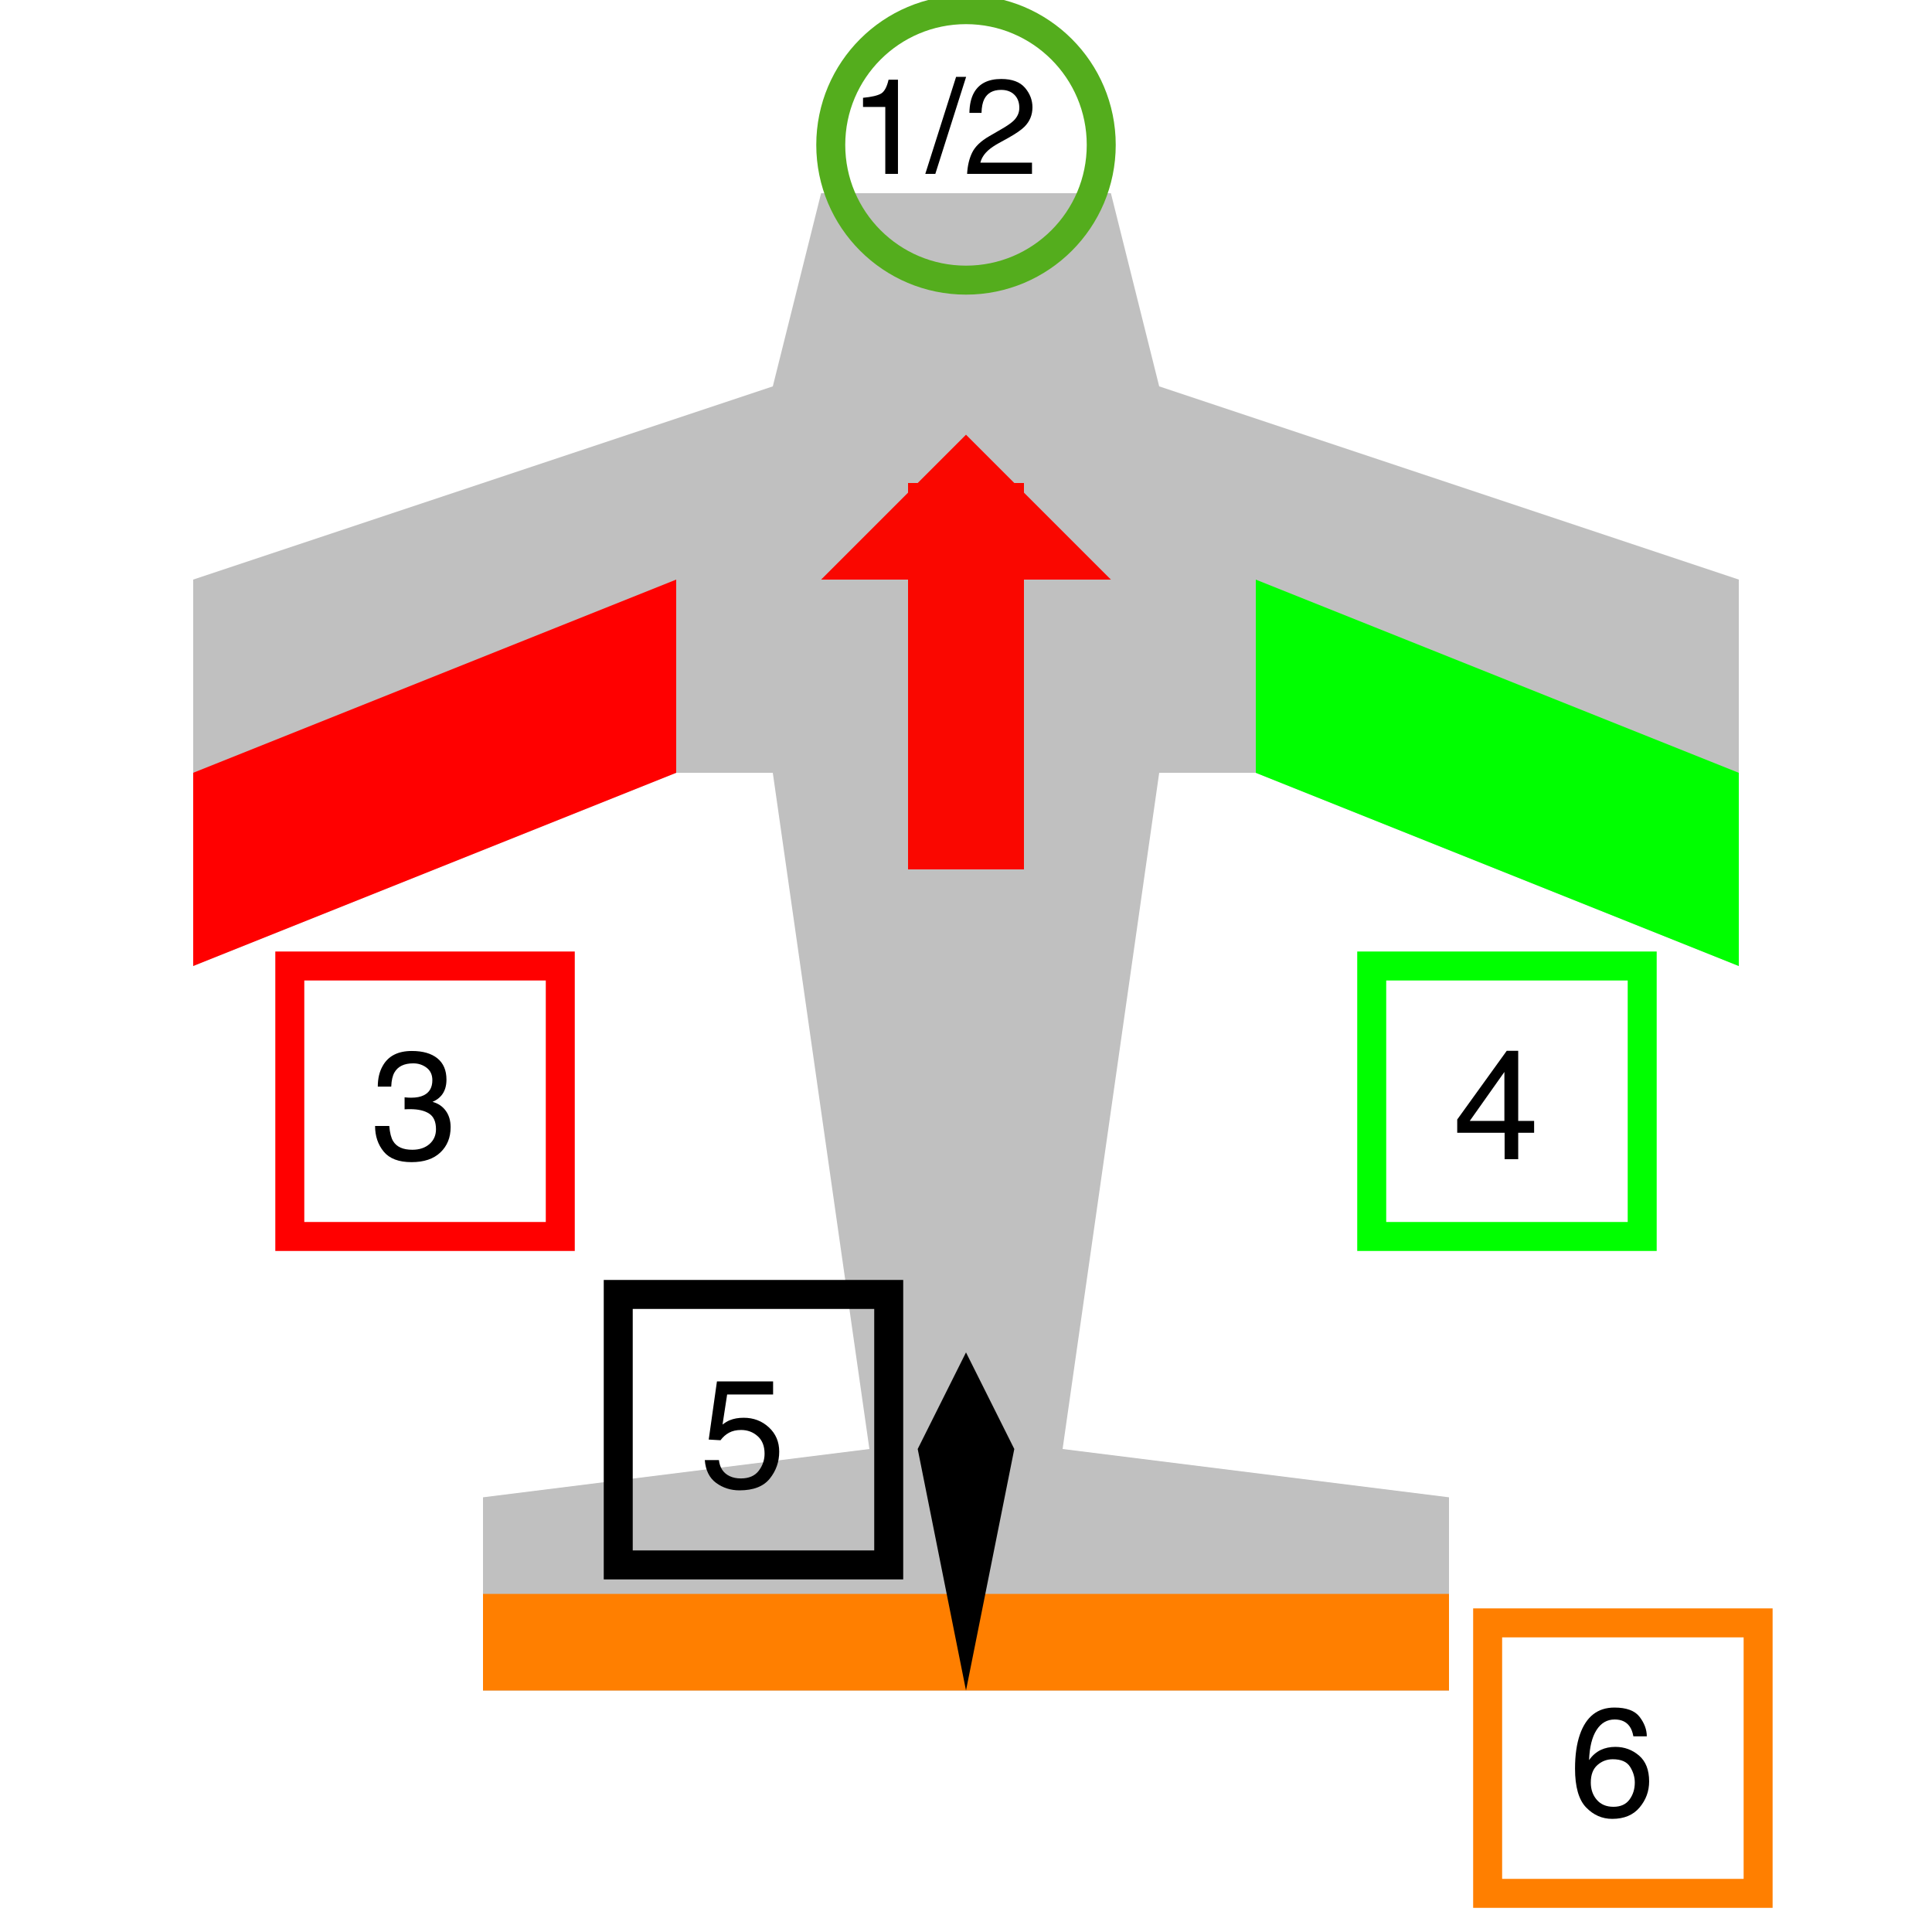
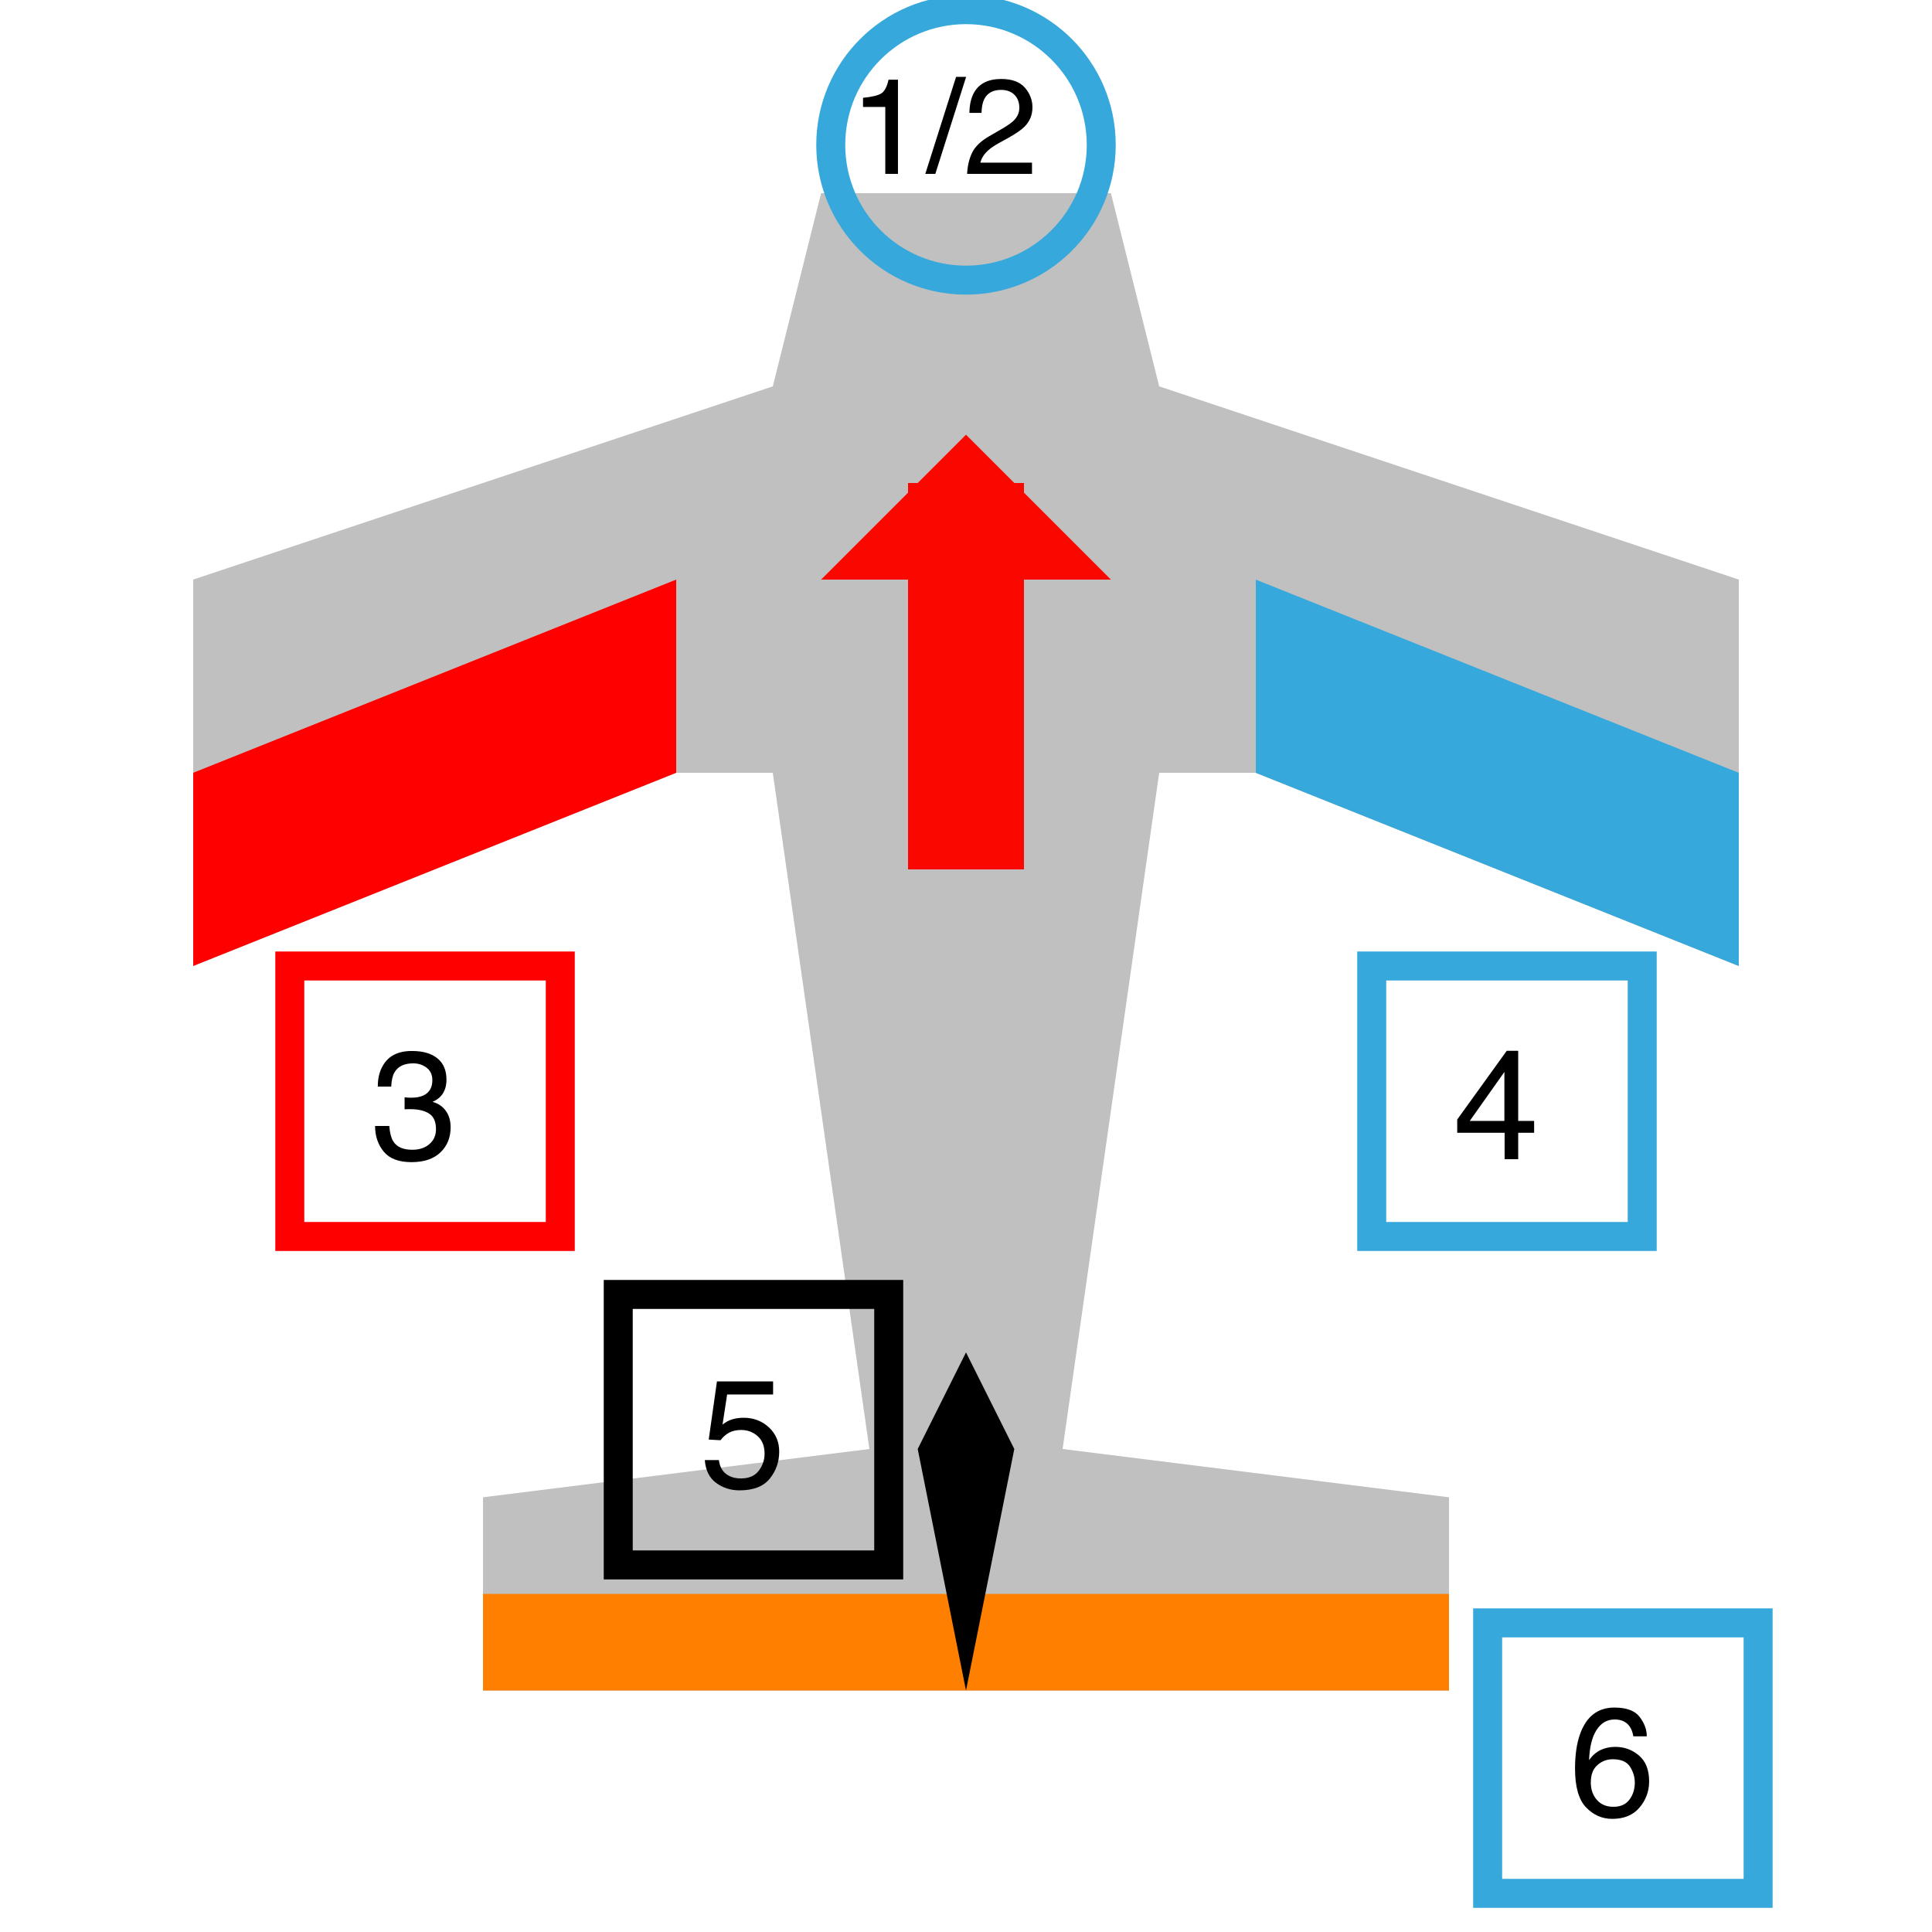
<svg xmlns="http://www.w3.org/2000/svg" xmlns:xlink="http://www.w3.org/1999/xlink" width="200pt" height="200pt" viewBox="0 0 200 200" version="1.1">
  <defs>
    <g>
      <symbol overflow="visible" id="glyph0-0">
        <path style="stroke:none;" d="" />
      </symbol>
      <symbol overflow="visible" id="glyph0-1">
        <path style="stroke:none;" d="M 1.34 -6.93 L 1.34 -7.875 C 2.227 -7.961 2.848 -8.105 3.199 -8.309 C 3.551 -8.512 3.812 -8.992 3.984 -9.75 L 4.957 -9.75 L 4.957 0 L 3.645 0 L 3.645 -6.93 Z M 1.34 -6.93 " />
      </symbol>
      <symbol overflow="visible" id="glyph0-2">
        <path style="stroke:none;" d="M 3.188 -10.043 L 4.227 -10.043 L 1.039 0 L 0 0 Z M 3.188 -10.043 " />
      </symbol>
      <symbol overflow="visible" id="glyph0-3">
        <path style="stroke:none;" d="M 0.961 -2.203 C 1.266 -2.828 1.855 -3.395 2.734 -3.902 L 4.047 -4.664 C 4.633 -5.004 5.047 -5.297 5.285 -5.539 C 5.656 -5.914 5.844 -6.348 5.844 -6.836 C 5.844 -7.406 5.672 -7.859 5.332 -8.191 C 4.992 -8.527 4.535 -8.695 3.965 -8.695 C 3.121 -8.695 2.539 -8.375 2.215 -7.738 C 2.043 -7.398 1.945 -6.922 1.93 -6.316 L 0.676 -6.316 C 0.691 -7.168 0.848 -7.863 1.148 -8.402 C 1.68 -9.352 2.621 -9.824 3.973 -9.824 C 5.094 -9.824 5.91 -9.52 6.43 -8.914 C 6.945 -8.309 7.203 -7.633 7.203 -6.891 C 7.203 -6.105 6.93 -5.438 6.379 -4.883 C 6.059 -4.559 5.488 -4.164 4.664 -3.703 L 3.727 -3.188 C 3.281 -2.941 2.93 -2.703 2.672 -2.48 C 2.219 -2.086 1.93 -1.645 1.812 -1.164 L 7.156 -1.164 L 7.156 0 L 0.438 0 C 0.484 -0.844 0.656 -1.578 0.961 -2.203 Z M 0.961 -2.203 " />
      </symbol>
      <symbol overflow="visible" id="glyph1-0">
        <path style="stroke:none;" d="" />
      </symbol>
      <symbol overflow="visible" id="glyph1-1">
        <path style="stroke:none;" d="" />
      </symbol>
      <symbol overflow="visible" id="glyph1-2">
        <path style="stroke:none;" d="M 1.277 -0.785 C 0.68 -1.512 0.383 -2.395 0.383 -3.438 L 1.852 -3.438 C 1.914 -2.715 2.051 -2.188 2.258 -1.859 C 2.621 -1.27 3.281 -0.977 4.234 -0.977 C 4.973 -0.977 5.566 -1.176 6.016 -1.57 C 6.465 -1.965 6.688 -2.477 6.688 -3.102 C 6.688 -3.871 6.453 -4.41 5.98 -4.719 C 5.508 -5.027 4.855 -5.18 4.016 -5.18 C 3.922 -5.18 3.828 -5.18 3.73 -5.176 C 3.633 -5.172 3.535 -5.168 3.438 -5.164 L 3.438 -6.406 C 3.582 -6.391 3.707 -6.379 3.805 -6.375 C 3.902 -6.371 4.012 -6.367 4.125 -6.367 C 4.652 -6.367 5.082 -6.449 5.422 -6.617 C 6.016 -6.91 6.312 -7.43 6.312 -8.18 C 6.312 -8.738 6.113 -9.168 5.719 -9.469 C 5.324 -9.77 4.863 -9.922 4.336 -9.922 C 3.398 -9.922 2.75 -9.609 2.391 -8.984 C 2.191 -8.641 2.082 -8.152 2.055 -7.516 L 0.664 -7.516 C 0.664 -8.348 0.832 -9.059 1.164 -9.641 C 1.738 -10.684 2.746 -11.203 4.188 -11.203 C 5.328 -11.203 6.211 -10.949 6.836 -10.441 C 7.461 -9.934 7.773 -9.199 7.773 -8.234 C 7.773 -7.547 7.59 -6.988 7.219 -6.562 C 6.988 -6.297 6.691 -6.09 6.328 -5.938 C 6.918 -5.777 7.375 -5.465 7.707 -5.004 C 8.039 -4.543 8.203 -3.98 8.203 -3.312 C 8.203 -2.246 7.852 -1.375 7.148 -0.703 C 6.445 -0.031 5.449 0.305 4.156 0.305 C 2.832 0.305 1.875 -0.059 1.277 -0.785 Z M 1.277 -0.785 " />
      </symbol>
      <symbol overflow="visible" id="glyph1-3">
        <path style="stroke:none;" d="M 5.289 -3.961 L 5.289 -9.031 L 1.703 -3.961 Z M 5.312 0 L 5.312 -2.734 L 0.406 -2.734 L 0.406 -4.109 L 5.531 -11.219 L 6.719 -11.219 L 6.719 -3.961 L 8.367 -3.961 L 8.367 -2.734 L 6.719 -2.734 L 6.719 0 Z M 5.312 0 " />
      </symbol>
      <symbol overflow="visible" id="glyph1-4">
        <path style="stroke:none;" d="M 1.977 -2.852 C 2.07 -2.051 2.441 -1.496 3.094 -1.188 C 3.426 -1.031 3.812 -0.953 4.25 -0.953 C 5.082 -0.953 5.699 -1.219 6.102 -1.75 C 6.504 -2.281 6.703 -2.871 6.703 -3.516 C 6.703 -4.297 6.465 -4.902 5.988 -5.328 C 5.512 -5.754 4.941 -5.969 4.273 -5.969 C 3.789 -5.969 3.375 -5.875 3.027 -5.688 C 2.68 -5.5 2.387 -5.238 2.141 -4.906 L 0.922 -4.977 L 1.773 -11 L 7.586 -11 L 7.586 -9.641 L 2.828 -9.641 L 2.352 -6.531 C 2.613 -6.73 2.859 -6.879 3.094 -6.977 C 3.512 -7.148 3.992 -7.234 4.539 -7.234 C 5.566 -7.234 6.434 -6.902 7.148 -6.242 C 7.863 -5.582 8.219 -4.742 8.219 -3.727 C 8.219 -2.668 7.891 -1.738 7.238 -0.93 C 6.586 -0.121 5.543 0.281 4.109 0.281 C 3.199 0.281 2.391 0.023 1.691 -0.488 C 0.992 -1 0.598 -1.789 0.516 -2.852 Z M 1.977 -2.852 " />
      </symbol>
      <symbol overflow="visible" id="glyph1-5">
        <path style="stroke:none;" d="M 7.293 -10.262 C 7.785 -9.613 8.031 -8.945 8.031 -8.258 L 6.641 -8.258 C 6.559 -8.699 6.426 -9.047 6.242 -9.297 C 5.902 -9.766 5.391 -10 4.703 -10 C 3.918 -10 3.293 -9.637 2.828 -8.91 C 2.363 -8.184 2.105 -7.145 2.055 -5.789 C 2.379 -6.262 2.785 -6.617 3.273 -6.852 C 3.723 -7.059 4.223 -7.164 4.773 -7.164 C 5.711 -7.164 6.527 -6.863 7.227 -6.266 C 7.926 -5.668 8.273 -4.773 8.273 -3.586 C 8.273 -2.57 7.941 -1.672 7.281 -0.887 C 6.621 -0.102 5.676 0.289 4.453 0.289 C 3.406 0.289 2.504 -0.109 1.742 -0.902 C 0.98 -1.695 0.602 -3.035 0.602 -4.914 C 0.602 -6.305 0.77 -7.484 1.109 -8.453 C 1.762 -10.309 2.949 -11.234 4.68 -11.234 C 5.93 -11.234 6.801 -10.91 7.293 -10.262 Z M 6.238 -1.707 C 6.605 -2.203 6.789 -2.793 6.789 -3.469 C 6.789 -4.043 6.625 -4.586 6.297 -5.105 C 5.969 -5.625 5.371 -5.883 4.508 -5.883 C 3.902 -5.883 3.375 -5.684 2.918 -5.281 C 2.461 -4.879 2.234 -4.277 2.234 -3.469 C 2.234 -2.762 2.441 -2.164 2.855 -1.684 C 3.27 -1.203 3.844 -0.961 4.578 -0.961 C 5.316 -0.961 5.871 -1.211 6.238 -1.707 Z M 6.238 -1.707 " />
      </symbol>
    </g>
  </defs>
  <g id="surface66">
    <path style=" stroke:none;fill-rule:nonzero;fill:rgb(75.294%,75.294%,75.294%);fill-opacity:1;" d="M 85 20 L 80 40 L 20 60 L 20 100 L 70 80 L 80 80 L 90 150 L 50 155 L 50 175 L 150 175 L 150 155 L 110 150 L 120 80 L 130 80 L 180 100 L 180 60 L 120 40 L 115 20 Z M 85 20 " />
    <path style=" stroke:none;fill-rule:nonzero;fill:rgb(100%,0%,0%);fill-opacity:1;" d="M 20 80 L 20 100 L 70 80 L 70 60 Z M 20 80 " />
-     <path style=" stroke:none;fill-rule:nonzero;fill:rgb(0%,100%,0%);fill-opacity:1;" d="M 180 80 L 180 100 L 130 80 L 130 60 Z M 180 80 " />
+     <path style=" stroke:none;fill-rule:nonzero;fill:rgb(55,168,219);fill-opacity:1;" d="M 180 80 L 180 100 L 130 80 L 130 60 Z M 180 80 " />
    <path style=" stroke:none;fill-rule:nonzero;fill:rgb(100%,49.804%,0%);fill-opacity:1;" d="M 50 165 L 50 175 L 150 175 L 150 165 Z M 50 165 " />
    <path style=" stroke:none;fill-rule:nonzero;fill:rgb(0%,0%,0%);fill-opacity:1;" d="M 100 140 L 95 150 L 100 175 L 105 150 Z M 100 140 " />
-     <path style="fill:none;stroke-width:3;stroke-linecap:butt;stroke-linejoin:miter;stroke:rgb(32.941%,67.843%,11.373%);stroke-opacity:1;stroke-miterlimit:10;" d="M 114 15 C 114 22.73 107.73 29 100 29 C 92.27 29 86 22.73 86 15 C 86 7.27 92.27 1 100 1 C 107.73 1 114 7.27 114 15 " />
+     <path style="fill:none;stroke-width:3;stroke-linecap:butt;stroke-linejoin:miter;stroke:rgb(55,168,219);stroke-opacity:1;stroke-miterlimit:10;" d="M 114 15 C 114 22.73 107.73 29 100 29 C 92.27 29 86 22.73 86 15 C 86 7.27 92.27 1 100 1 C 107.73 1 114 7.27 114 15 " />
    <g style="fill:rgb(0%,0%,0%);fill-opacity:1;">
      <use xlink:href="#glyph0-1" x="88" y="18" />
      <use xlink:href="#glyph0-2" x="95.786" y="18" />
      <use xlink:href="#glyph0-3" x="99.676" y="18" />
    </g>
    <path style="fill:none;stroke-width:3;stroke-linecap:butt;stroke-linejoin:miter;stroke:rgb(100%,0%,0%);stroke-opacity:1;stroke-miterlimit:10;" d="M 30 100 L 58 100 L 58 128 L 30 128 Z M 30 100 " />
    <g style="fill:rgb(0%,0%,0%);fill-opacity:1;">
      <use xlink:href="#glyph1-1" x="34" y="120" />
      <use xlink:href="#glyph1-2" x="38.445" y="120" />
    </g>
-     <path style="fill:none;stroke-width:3;stroke-linecap:butt;stroke-linejoin:miter;stroke:rgb(0%,100%,0%);stroke-opacity:1;stroke-miterlimit:10;" d="M 142 100 L 170 100 L 170 128 L 142 128 Z M 142 100 " />
+     <path style="fill:none;stroke-width:3;stroke-linecap:butt;stroke-linejoin:miter;stroke:rgb(55,168,219);stroke-opacity:1;stroke-miterlimit:10;" d="M 142 100 L 170 100 L 170 128 L 142 128 Z M 142 100 " />
    <g style="fill:rgb(0%,0%,0%);fill-opacity:1;">
      <use xlink:href="#glyph1-1" x="146" y="120" />
      <use xlink:href="#glyph1-3" x="150.445" y="120" />
    </g>
    <path style="fill:none;stroke-width:3;stroke-linecap:butt;stroke-linejoin:miter;stroke:rgb(0%,0%,0%);stroke-opacity:1;stroke-miterlimit:10;" d="M 64 134 L 92 134 L 92 162 L 64 162 Z M 64 134 " />
    <g style="fill:rgb(0%,0%,0%);fill-opacity:1;">
      <use xlink:href="#glyph1-1" x="68" y="154" />
      <use xlink:href="#glyph1-4" x="72.445" y="154" />
    </g>
-     <path style="fill:none;stroke-width:3;stroke-linecap:butt;stroke-linejoin:miter;stroke:rgb(100%,49.804%,0%);stroke-opacity:1;stroke-miterlimit:10;" d="M 154 168 L 182 168 L 182 196 L 154 196 Z M 154 168 " />
+     <path style="fill:none;stroke-width:3;stroke-linecap:butt;stroke-linejoin:miter;stroke:rgb(55,168,219);stroke-opacity:1;stroke-miterlimit:10;" d="M 154 168 L 182 168 L 182 196 L 154 196 Z M 154 168 " />
    <g style="fill:rgb(0%,0%,0%);fill-opacity:1;">
      <use xlink:href="#glyph1-1" x="158" y="188" />
      <use xlink:href="#glyph1-5" x="162.445" y="188" />
    </g>
    <path style="fill:none;stroke-width:12;stroke-linecap:butt;stroke-linejoin:bevel;stroke:rgb(98.039%,2.745%,0%);stroke-opacity:1;stroke-miterlimit:10;" d="M 100 50 L 100 90 " />
    <path style=" stroke:none;fill-rule:nonzero;fill:rgb(98.039%,2.745%,0%);fill-opacity:1;" d="M 100 45 L 85 60 L 115 60 L 100 45 " />
  </g>
</svg>
